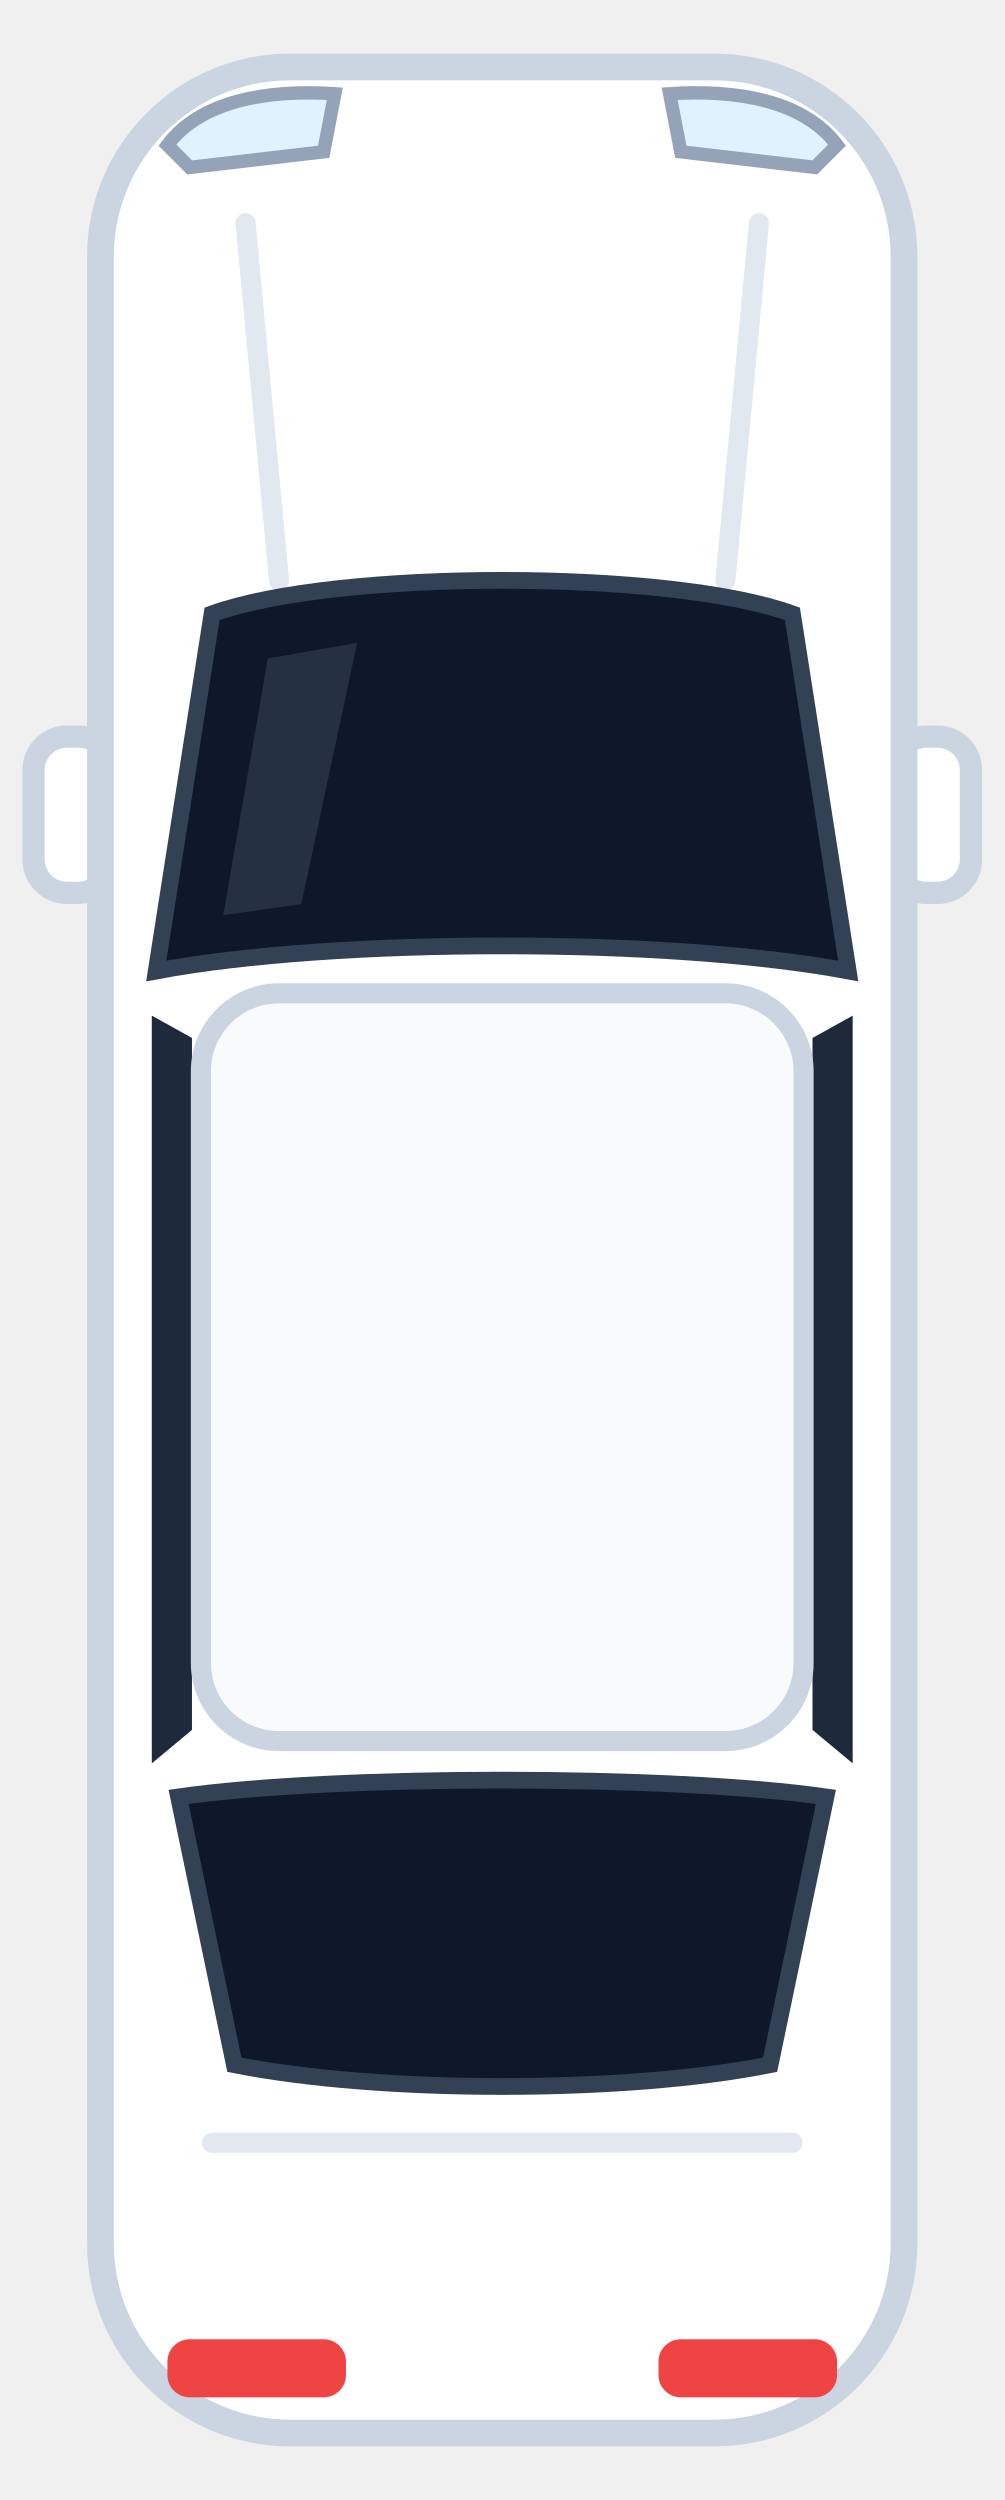
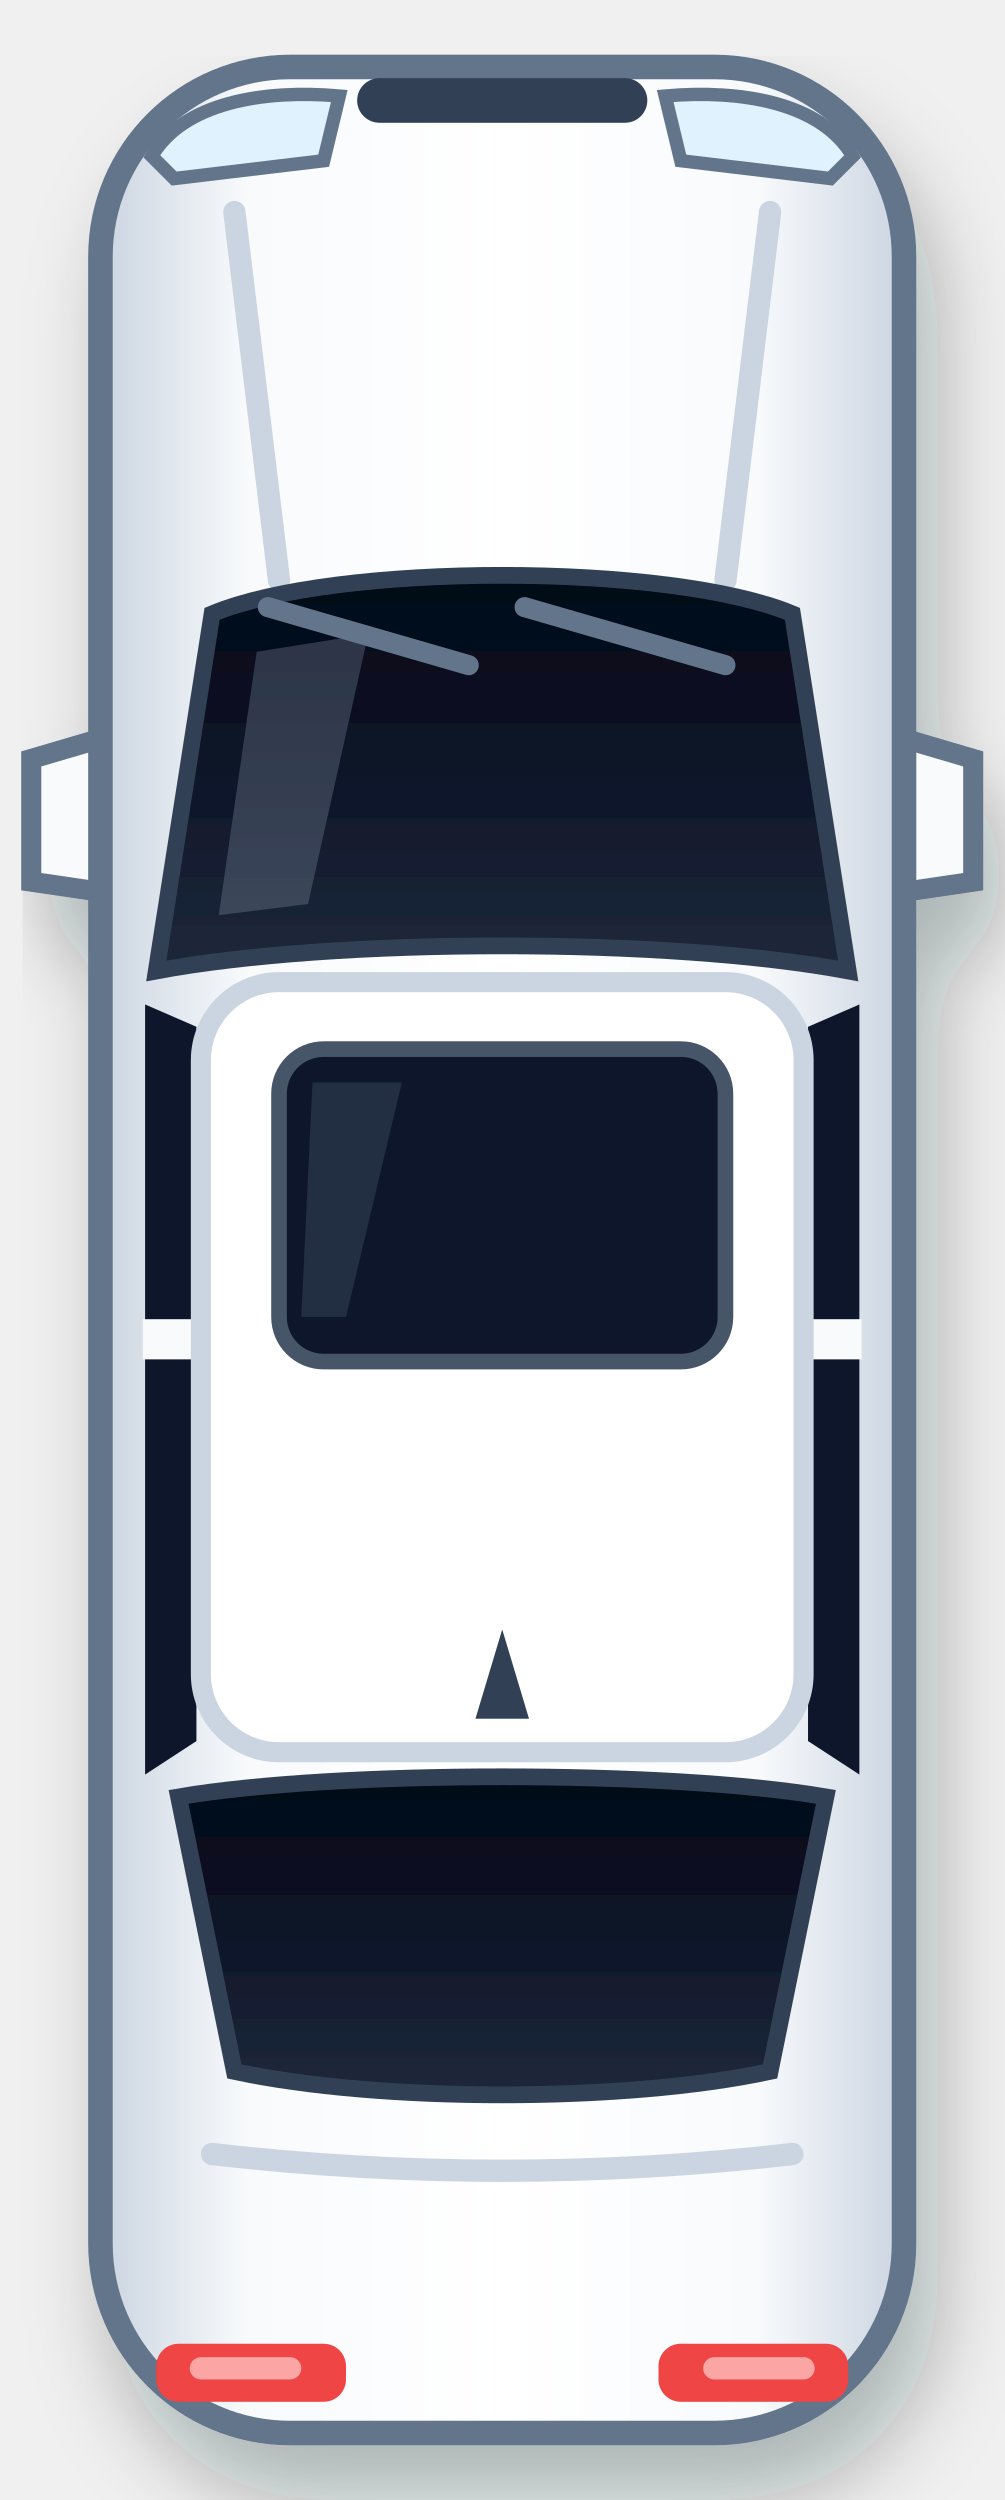
<svg xmlns="http://www.w3.org/2000/svg" viewBox="0 0 45 112" width="45" height="112" fill="none">
-   <rect x="1.5" y="33" width="3.5" height="7" rx="1.5" fill="#FFFFFF" stroke="#CBD5E1" stroke-width="1" />
-   <rect x="40" y="33" width="3.5" height="7" rx="1.5" fill="#FFFFFF" stroke="#CBD5E1" stroke-width="1" />
-   <rect x="4.5" y="3" width="36" height="106" rx="8.5" fill="#FFFFFF" stroke="#CBD5E1" stroke-width="1.2" />
-   <path d="M11 10 L12.5 26 M34 10 L32.5 26" stroke="#E2E8F0" stroke-width="0.9" stroke-linecap="round" />
-   <path d="M9.5 96 L35.5 96" stroke="#E2E8F0" stroke-width="0.9" stroke-linecap="round" />
-   <path d="M9.5 27.5 C15 25.5 30 25.5 35.5 27.5 L38 43.5 C30 42 15 42 7 43.5 Z" fill="#0F172A" stroke="#334155" stroke-width="0.75" />
-   <path d="M12 29.5 L16 28.8 L13.5 40.5 L10 41 Z" fill="#475569" opacity="0.4" />
-   <path d="M6.8 45.5 L8.6 46.5 L8.6 77.5 L6.8 79 Z" fill="#1E293B" />
-   <path d="M38.2 45.5 L36.4 46.5 L36.4 77.5 L38.2 79 Z" fill="#1E293B" />
-   <rect x="9" y="44.5" width="27" height="33.5" rx="3.5" fill="#F8FAFC" stroke="#CBD5E1" stroke-width="0.9" />
-   <path d="M8 80.5 C15 79.5 30 79.5 37 80.5 L34.5 92.5 C28 93.8 17 93.8 10.5 92.5 Z" fill="#0F172A" stroke="#334155" stroke-width="0.75" />
-   <path d="M7.5 6.5 C9 4.5 12 4 15 4.2 L14.5 6.8 L8.5 7.5 Z" fill="#E0F2FE" stroke="#94A3B8" stroke-width="0.6" />
-   <path d="M37.5 6.5 C36 4.5 33 4 30 4.2 L30.5 6.8 L36.5 7.5 Z" fill="#E0F2FE" stroke="#94A3B8" stroke-width="0.6" />
-   <rect x="7.5" y="104.8" width="8" height="2.6" rx="1" fill="#EF4444" />
-   <rect x="29.5" y="104.8" width="8" height="2.6" rx="1" fill="#EF4444" />
+   <defs>
+     <filter id="csw-shadow" x="-20%" y="-10%" width="140%" height="122%">
+       <feDropShadow dx="1" dy="2.5" stdDeviation="1.8" flood-color="#0F172A" flood-opacity="0.28" />
+     </filter>
+     <linearGradient id="csw-body" x1="0" y1="0" x2="1" y2="0">
+       <stop offset="0%" stop-color="#CBD5E1" />
+       <stop offset="18%" stop-color="#F8FAFC" />
+       <stop offset="50%" stop-color="#FFFFFF" />
+       <stop offset="82%" stop-color="#F8FAFC" />
+       <stop offset="100%" stop-color="#CBD5E1" />
+     </linearGradient>
+     <linearGradient id="csw-glass" x1="0" y1="0" x2="0" y2="1">
+       <stop offset="0%" stop-color="#020617" />
+       <stop offset="55%" stop-color="#0F172A" />
+       <stop offset="100%" stop-color="#1E293B" />
+     </linearGradient>
+   </defs>
+   <g filter="url(#csw-shadow)">
+     <path d="M4.8 33 L1.4 34 L1.4 39.5 L4.8 40 Z" fill="#F8FAFC" stroke="#64748B" stroke-width="0.9" />
+     <path d="M40.2 33 L43.6 34 L43.6 39.5 L40.2 40 Z" fill="#F8FAFC" stroke="#64748B" stroke-width="0.9" />
+     <rect x="4.5" y="3" width="36" height="106" rx="8.5" fill="url(#csw-body)" stroke="#64748B" stroke-width="1.1" />
+     <rect x="16" y="3.5" width="13" height="2" rx="1" fill="#334155" />
+     <path d="M10.5 9.5 L12.5 26 M34.5 9.5 L32.5 26" stroke="#CBD5E1" stroke-width="1" stroke-linecap="round" />
+     <path d="M9.5 96.5 Q22.5 98 35.5 96.5" stroke="#CBD5E1" stroke-width="1" stroke-linecap="round" />
+     <path d="M9.5 27.5 C15 25.2 30 25.2 35.5 27.5 L38 43.5 C30 42 15 42 7 43.5 Z" fill="url(#csw-glass)" stroke="#334155" stroke-width="0.75" />
+     <path d="M11.5 29.2 L16.5 28.4 L13.8 40.5 L9.8 41 Z" fill="#94A3B8" opacity="0.28" />
+     <line x1="12" y1="27.2" x2="21" y2="29.8" stroke="#64748B" stroke-width="0.9" stroke-linecap="round" />
+     <line x1="23.5" y1="27.2" x2="32.5" y2="29.8" stroke="#64748B" stroke-width="0.9" stroke-linecap="round" />
+     <path d="M6.5 45 L8.8 46 L8.8 78 L6.5 79.5 Z" fill="#0F172A" />
+     <path d="M38.5 45 L36.2 46 L36.2 78 L38.5 79.5 Z" fill="#0F172A" />
+     <line x1="6.4" y1="60" x2="9" y2="60" stroke="#F8FAFC" stroke-width="1.8" />
+     <line x1="36" y1="60" x2="38.6" y2="60" stroke="#F8FAFC" stroke-width="1.8" />
+     <rect x="9" y="44" width="27" height="34.5" rx="3.5" fill="#FFFFFF" stroke="#CBD5E1" stroke-width="0.9" />
+     <rect x="12.5" y="47" width="20" height="14" rx="2" fill="#0F172A" stroke="#475569" stroke-width="0.7" />
+     <path d="M14 48.5 L18 48.5 L15.5 59 L13.5 59 Z" fill="#64748B" opacity="0.25" />
+     <path d="M22.5 73 L21.3 77 L23.7 77 Z" fill="#334155" />
+     <path d="M8 80.5 C15 79.3 30 79.3 37 80.5 L34.5 92.8 C28 94.2 17 94.2 10.5 92.8 Z" fill="url(#csw-glass)" stroke="#334155" stroke-width="0.75" />
+     <path d="M6.8 7 C8.2 4.6 11.8 4 15.2 4.3 L14.5 7.2 L7.8 8 Z" fill="#E0F2FE" stroke="#64748B" stroke-width="0.6" />
+     <path d="M38.2 7 C36.8 4.6 33.2 4 29.8 4.3 L30.5 7.2 L37.2 8 Z" fill="#E0F2FE" stroke="#64748B" stroke-width="0.6" />
+     <rect x="7" y="105" width="8.5" height="2.6" rx="1" fill="#EF4444" />
+     <rect x="29.5" y="105" width="8.5" height="2.6" rx="1" fill="#EF4444" />
+     <rect x="8.5" y="105.6" width="5" height="1" rx="0.5" fill="#FCA5A5" />
+     <rect x="31.5" y="105.6" width="5" height="1" rx="0.5" fill="#FCA5A5" />
+   </g>
</svg>
